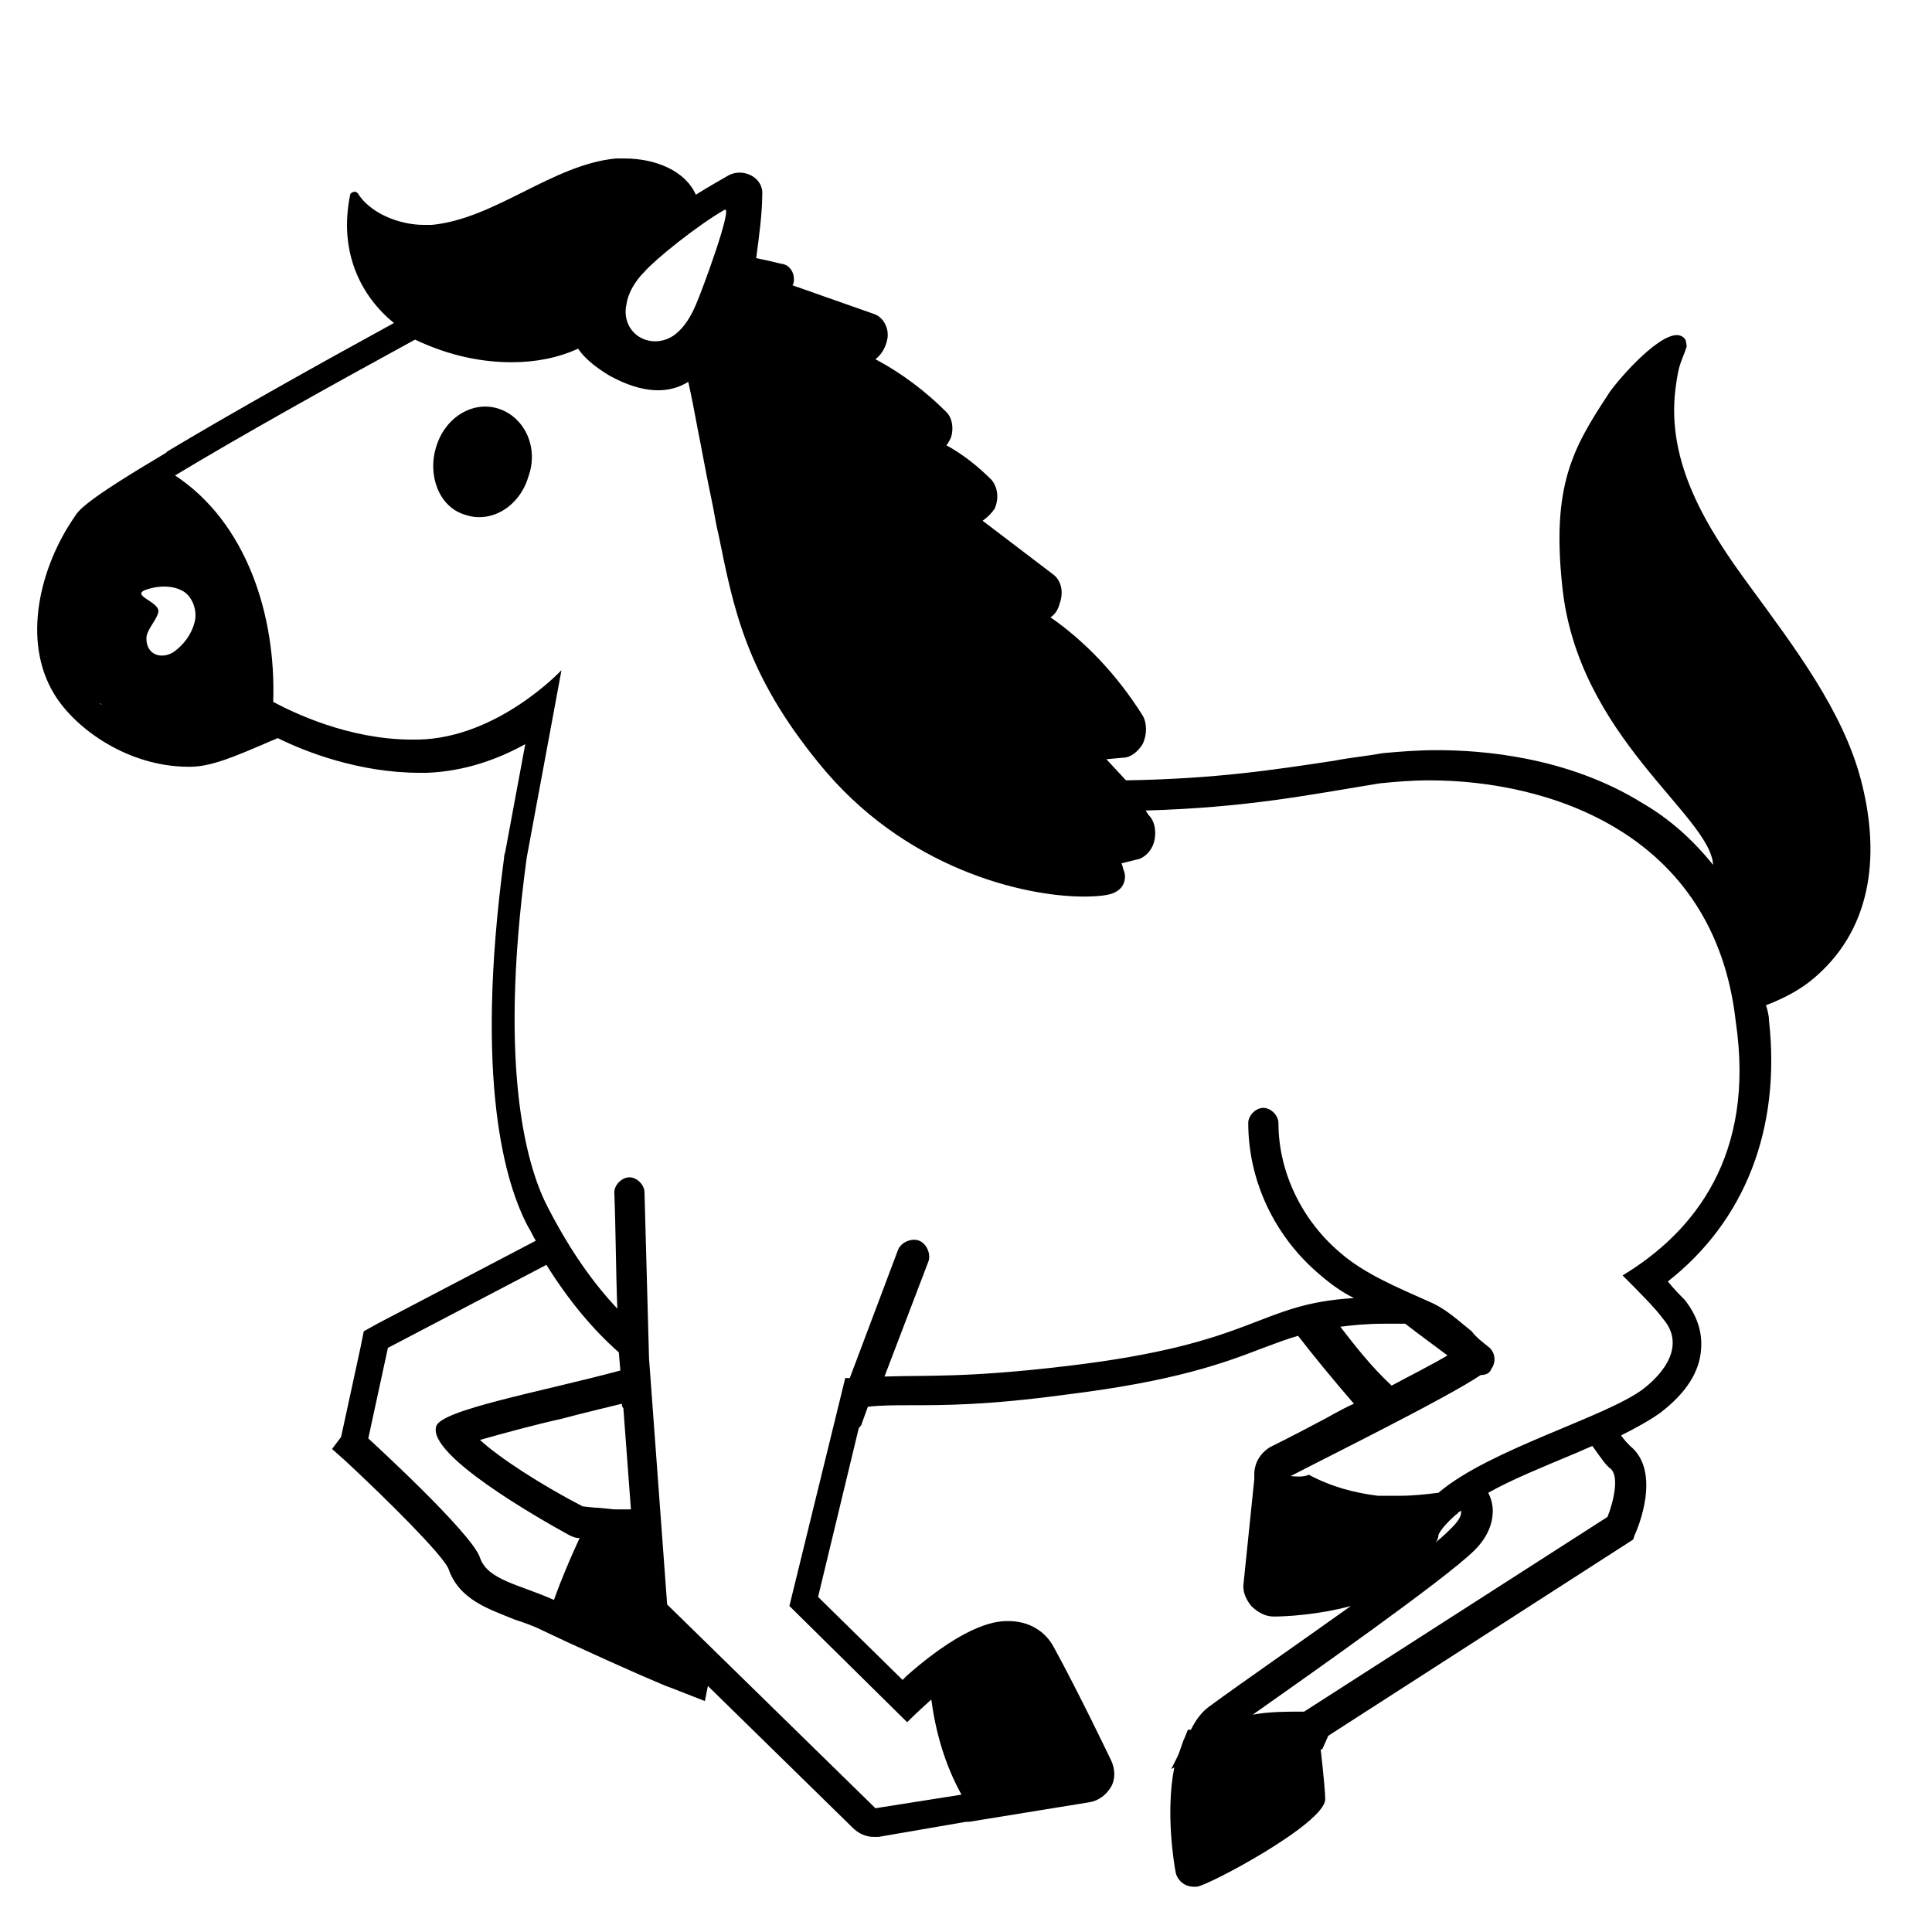
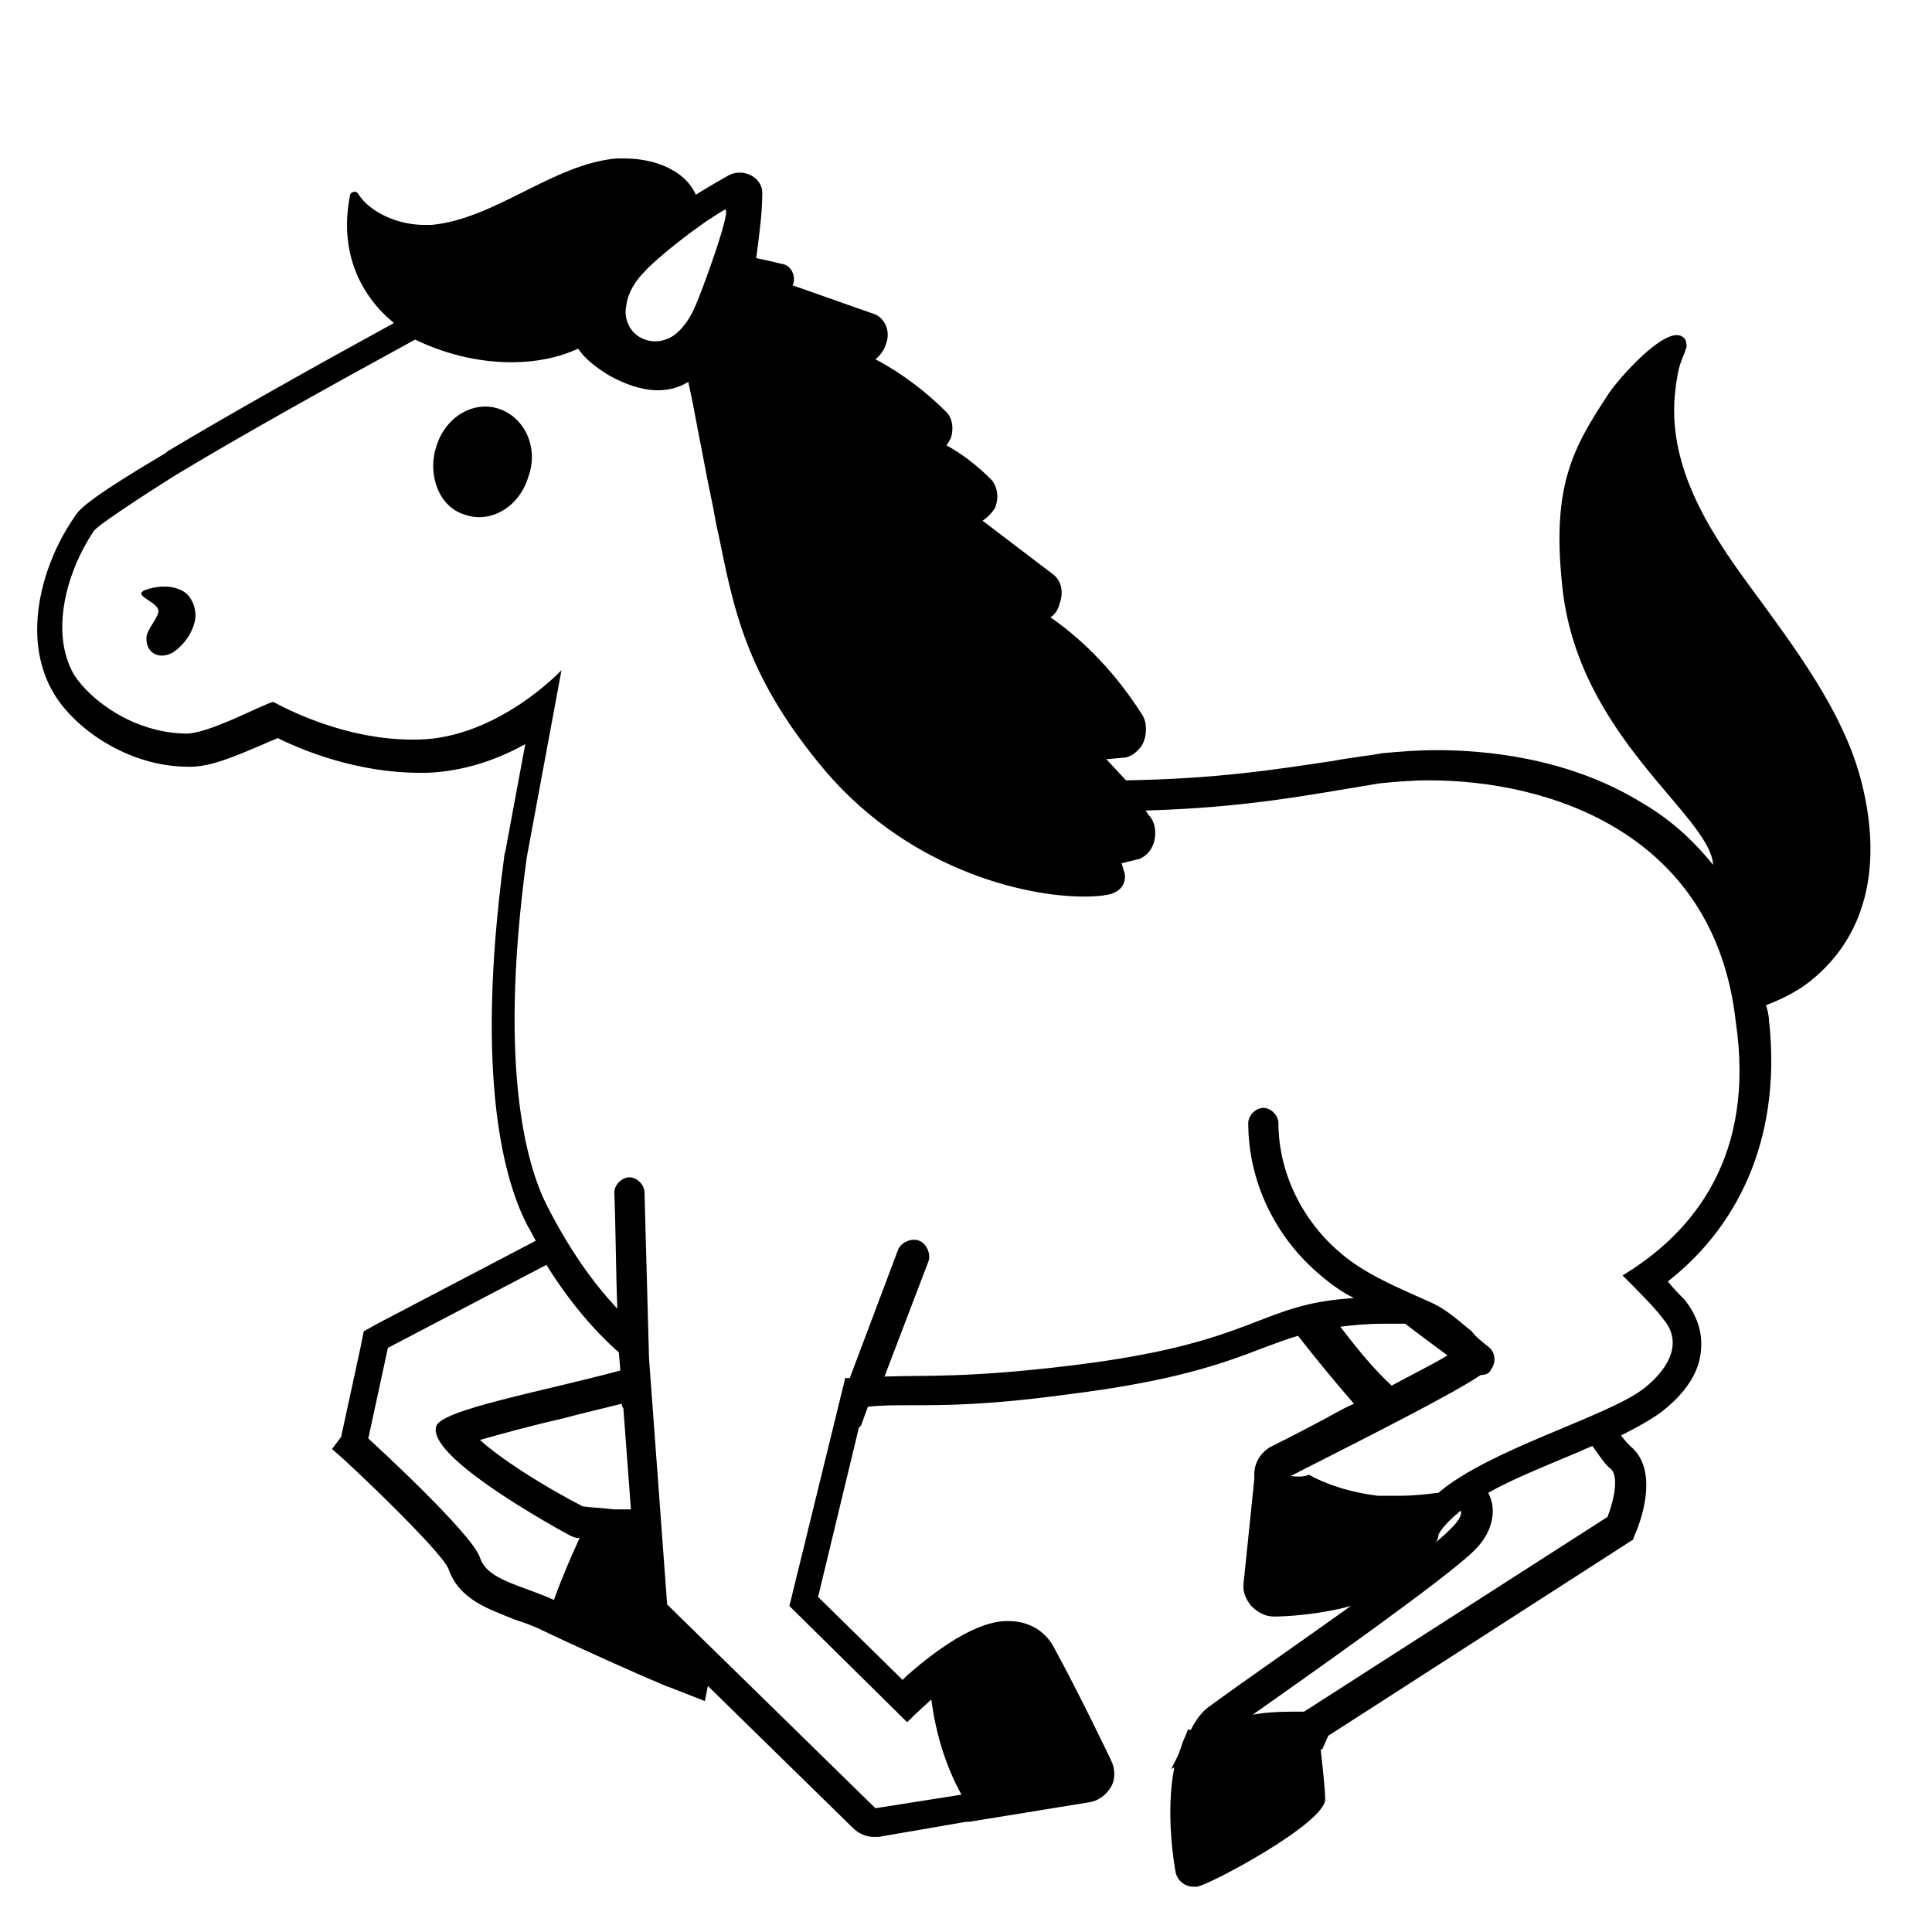
<svg xmlns="http://www.w3.org/2000/svg" width="128" height="128">
-   <g>
-     <path d="M123.3,51.7c-1.2-4.6-4.4-8.8-7.4-12.9c-2.8-3.8-5.5-8.1-4.9-13c0.1-0.8,0.2-1.4,0.4-1.9 c0.2-0.5,0.3-0.8,0.3-0.8c0.1-0.2,0-0.3,0-0.5c-0.1-0.3-0.4-0.4-0.6-0.4c-1.4,0-4.2,3.3-4.6,4c-2.3,3.5-3.7,6-3,12.6 c1,10,9.8,15.2,10,18.5c-1.3-1.6-2.8-3-4.7-4.1c-5-3.1-10.7-3.5-13.6-3.5c-1.3,0-2.5,0.1-3.6,0.2c-1.1,0.2-2.2,0.3-3.2,0.5 c-4,0.6-7.8,1.2-13.8,1.3l-1.3-1.4l1.1-0.1c0.5,0,1-0.4,1.3-0.9c0.3-0.6,0.3-1.4,0-1.9c-1.7-2.7-3.8-4.9-6.1-6.5 c0.3-0.2,0.5-0.5,0.6-0.9c0.3-0.8,0.1-1.6-0.5-2l-4.6-3.5c0.3-0.2,0.6-0.5,0.8-0.8c0.3-0.7,0.2-1.4-0.2-1.9c-0.9-0.9-1.9-1.7-3-2.3 c0.1-0.1,0.2-0.3,0.3-0.5c0.2-0.6,0.1-1.3-0.3-1.7c-1.4-1.4-3-2.6-4.7-3.5c0.4-0.3,0.7-0.8,0.8-1.4c0.1-0.7-0.3-1.4-0.9-1.6 l-5.4-1.9c0.1-0.1,0.1-0.3,0.1-0.4c0-0.5-0.3-0.9-0.7-1c-0.1,0-0.8-0.2-1.8-0.4c0.2-1.5,0.4-3,0.4-4.2c0.1-1.1-1.2-1.8-2.2-1.3 c-0.7,0.4-1.4,0.8-2.2,1.3c-0.7-1.6-2.7-2.4-4.7-2.4c-0.2,0-0.4,0-0.6,0c-2.1,0.2-4.1,1.2-6.1,2.2s-4,2-6.1,2.2c-0.2,0-0.4,0-0.5,0 c-1.7,0-3.6-0.8-4.4-2.1c-0.1-0.1-0.2-0.1-0.2-0.1c-0.1,0-0.3,0.1-0.3,0.2c-0.8,3.9,0.8,6.8,2.9,8.5c-5.3,2.9-11,6.1-15,8.5L11,30 c-5.4,3.2-5.8,3.8-6.1,4.3C2.7,37.5,1.4,42.4,3.6,46c1.4,2.3,4.9,4.8,8.9,4.8h0.1c1.4,0,3-0.7,5.1-1.6c0.2-0.1,0.5-0.2,0.7-0.3 c1.8,0.9,5.4,2.3,9.4,2.3c0.2,0,0.3,0,0.5,0c2.5-0.1,4.7-0.9,6.5-1.9l-1.3,7c0,0.1-0.1,0.3-0.1,0.5c-2,14.9,0.1,21.7,1.6,24.5 c0.2,0.3,0.3,0.6,0.5,0.9L25,87.7l-0.9,0.5l-0.2,1l-1.3,6L22,96l0.9,0.8c2.9,2.7,6.3,6.1,6.8,7.1c0.7,2.1,2.7,2.7,4.4,3.4 c0.6,0.2,1.2,0.4,1.8,0.7l1.7,0.8c3.9,1.8,6.7,3,6.8,3l2.3,0.9l0.2-1l9.6,9.4c0.4,0.4,0.9,0.6,1.4,0.6c0.1,0,0.2,0,0.3,0l5.8-1 c0.1,0,0.1,0,0.2,0l8-1.3c0.6-0.1,1.1-0.5,1.4-1c0.3-0.5,0.3-1.2,0-1.8c-0.1-0.2-2.1-4.4-3.8-7.5c-0.6-1.1-1.7-1.7-3-1.7 c-0.6,0-2.6,0-6.7,3.6c-0.1,0.1-0.2,0.2-0.3,0.3l-5.6-5.5l2.7-11.2c0.1-0.1,0.2-0.2,0.2-0.3l0.4-1.1c0.9-0.1,1.8-0.1,2.8-0.1 c2.3,0,5.1,0,10.3-0.7c7.3-0.9,10.5-2.1,13.1-3.1c0.8-0.3,1.6-0.6,2.3-0.8c1,1.3,2.4,3,3.7,4.5c-0.9,0.4-1.7,0.9-2.3,1.2 c-1.5,0.8-2.7,1.4-3.3,1.7c-0.6,0.4-1,1-1,1.8c0,0.1,0,0.2,0,0.3l-0.7,6.8c-0.1,0.6,0.1,1.1,0.5,1.6c0.4,0.4,0.9,0.7,1.5,0.7 c0.7,0,2.9-0.1,5.1-0.7c-3.5,2.5-7.4,5.2-9.3,6.6c-0.6,0.4-1,1-1.3,1.6h-0.2l-0.2,0.5c-0.2,0.4-0.3,0.9-0.5,1.3l-0.4,0.8l0.2-0.1 c-0.6,3,0,6.5,0.1,7c0.1,0.4,0.5,0.9,1.2,0.9c0.1,0,0.1,0,0.2,0c0.8-0.1,8.5-4.2,8.5-5.8c0-0.4-0.1-1.5-0.3-3.3h0.1L88,115l20.2-13 l0.1-0.3c0.2-0.4,1.8-4.2-0.3-5.9c-0.1-0.1-0.4-0.4-0.6-0.7c1-0.5,1.9-1,2.6-1.5c1.7-1.3,2.6-2.7,2.7-4.2c0.1-1.2-0.3-2.3-1.1-3.3 c-0.3-0.3-0.7-0.7-1.1-1.2c5.1-4,7.5-10.1,6.7-17.3c0-0.3-0.1-0.7-0.2-1c1.3-0.5,2.4-1.1,3.3-1.9C124.2,61.3,124.5,56.3,123.3,51.7 z M41.5,20.2c0.1-0.8,0.6-1.6,1.2-2.2c0.7-0.8,3.4-3,5.3-4.1c0.6-0.3-1.5,5.4-1.9,6.3c-0.3,0.7-0.7,1.4-1.3,1.9 c-0.6,0.5-1.5,0.7-2.3,0.3C41.7,22,41.3,21.1,41.5,20.2z M6.6,46.6c0.1,0,0.1,0.1,0.2,0.1C6.7,46.7,6.6,46.6,6.6,46.6z M12.9,41.2 c-0.2,0.8-0.7,1.5-1.4,2c-0.8,0.5-1.8,0.2-1.8-0.9c0-0.6,0.7-1.2,0.8-1.8c0-0.7-2.1-1.1-0.6-1.5c0.7-0.2,1.5-0.2,2.1,0.1 C12.7,39.4,13.1,40.4,12.9,41.2z M36.7,106c-2.2-1-4.4-1.3-4.9-2.8c-0.5-1.6-7.4-7.9-7.4-7.9l1.3-6l10.5-5.5 c1.5,2.4,3.1,4.3,4.8,5.8l0.1,1.2c-5.2,1.4-11.9,2.6-12.2,3.7c-0.6,1.9,6.8,6.1,8.8,7.2c0.2,0.1,0.4,0.2,0.7,0.2 C37.8,103.2,37.2,104.6,36.7,106z M40.7,100l-1-0.1c-0.3,0-1.1-0.1-1.1-0.1c-2.7-1.4-5.5-3.2-6.8-4.4c1.4-0.4,3.6-1,5.4-1.4 c1.5-0.4,2.8-0.7,4-1c0,0.1,0,0.2,0.1,0.3l0.5,6.7C41.4,100,41,100,40.7,100z M88.8,87.9c0.8-0.1,1.7-0.2,2.9-0.2 c0.4,0,0.9,0,1.4,0c0.9,0.7,2,1.5,2.8,2.1c-1,0.6-2.4,1.3-3.7,2C90.9,90.6,89.8,89.2,88.8,87.9z M106.5,100.5l-20.1,12.9 c-1.2,0-2.3,0-3.4,0.2c3.4-2.4,12.8-9,14.7-10.9c0.8-0.8,1.2-1.7,1.2-2.6c0-0.4-0.1-0.8-0.3-1.2c1.6-0.9,3.6-1.7,5.5-2.5 c0.5-0.2,0.9-0.4,1.4-0.6c0.5,0.7,0.9,1.3,1.2,1.5C107.3,97.8,106.9,99.5,106.5,100.5z M95.1,102.2c0.1-0.1,0.2-0.3,0.2-0.5 c0,0,0.1-0.4,1.1-1.3c0.1-0.1,0.2-0.1,0.2-0.2c0.1,0,0.1-0.1,0.2-0.1v0.1c0,0.1,0,0.4-0.6,1C96,101.4,95.6,101.8,95.1,102.2z M107.5,84.5c1.1,1.1,2.2,2.2,2.7,2.9c1.2,1.4,0.6,3.1-1.3,4.6c-2.5,1.9-10.2,4-13.6,6.9c-0.8,0.1-1.7,0.2-2.6,0.2 c-0.4,0-0.9,0-1.3,0h-0.1c-1.6-0.2-3.1-0.6-4.6-1.4c-0.3,0.2-1.1,0.1-1.1,0.1h-0.1c1.9-1,10.4-5.2,12.6-6.7c0.3,0,0.6-0.1,0.7-0.4 c0.3-0.4,0.3-1-0.1-1.4c-0.5-0.4-0.9-0.7-1.2-1.1c-1-0.8-1.7-1.5-2.9-2c-2-0.9-4.2-1.8-5.8-3.2c-2.5-2.1-4.1-5.3-4.1-8.6 c0-0.5-0.5-1-1-1s-1,0.5-1,1c0,3.9,1.8,7.6,4.8,10.1c0.7,0.6,1.4,1.1,2.2,1.5c-6.5,0.4-6.3,3-19,4.5c-6.7,0.8-9.3,0.6-12.1,0.7 l2.9-7.6c0.2-0.5-0.1-1.2-0.6-1.4s-1.2,0.1-1.4,0.6l-3.2,8.5c-0.1,0-0.2,0-0.3,0l-3.7,15.1l7.8,7.7c0,0,0.7-0.7,1.6-1.5 c0.3,2.2,0.9,4.3,2,6.3l-5.7,0.9l-13.8-13.5L43,90c-0.1-3.7-0.2-7.4-0.3-11c0-0.5-0.5-1-1-1s-1,0.5-1,1c0.1,2.6,0.1,5.2,0.2,7.7 c-1.6-1.7-3.1-3.8-4.6-6.7c-1.2-2.3-3.4-8.6-1.4-23.2l2.3-12.4c0,0-4.2,4.5-9.5,4.6c-0.2,0-0.3,0-0.4,0c-4.2,0-7.9-1.8-9.2-2.5 c0.2-5.8-1.8-11.9-6.5-15c4.3-2.6,10.4-6,15.9-9c2.3,1.1,4.5,1.5,6.4,1.5c1.6,0,3.1-0.3,4.4-0.9c0.4,0.6,1.1,1.2,2.1,1.8 c2.2,1.2,3.9,1.2,5.2,0.4c0.2,0.9,0.4,1.9,0.6,3c0.3,1.5,0.6,3.2,0.9,4.6c0.2,0.9,0.3,1.7,0.5,2.5c1,4.9,1.8,9.2,6.6,15.1 c5.7,7.1,13.7,8.9,17.6,8.9c1,0,1.8-0.1,2.1-0.3c0.6-0.3,0.7-0.9,0.6-1.3c-0.1-0.2-0.1-0.4-0.2-0.6c0.4-0.1,0.8-0.2,1.2-0.3 c0.5-0.2,0.9-0.7,1-1.3c0.1-0.6,0-1.2-0.4-1.6l-0.2-0.3c6.7-0.2,10.6-1,15.5-1.8c1-0.1,2.1-0.2,3.3-0.2c7.8,0,18.9,3.4,20.3,16 C116.3,76.5,112.3,81.6,107.5,84.5z" />
-     <path d="M33.1,27.1c-1.7-0.6-3.6,0.5-4.2,2.5c-0.6,1.9,0.2,4,1.9,4.5c1.7,0.6,3.6-0.5,4.2-2.5 C35.7,29.7,34.8,27.7,33.1,27.1z" />
-   </g>
+   <path d="M123.3,51.7c-1.2-4.6-4.4-8.8-7.4-12.9c-2.8-3.8-5.5-8.1-4.9-13c0.1-0.8,0.2-1.4,0.4-1.9c0.2-0.5,0.3-0.8,0.3-0.8 c0.1-0.2,0-0.3,0-0.5c-0.1-0.3-0.4-0.4-0.6-0.4c-1.4,0-4.2,3.3-4.6,4c-2.3,3.5-3.7,6-3,12.6c1,10,9.8,15.2,10,18.5 c-1.3-1.6-2.8-3-4.7-4.1c-5-3.1-10.7-3.5-13.6-3.5c-1.3,0-2.5,0.1-3.6,0.2c-1.1,0.2-2.2,0.3-3.2,0.5c-4,0.6-7.8,1.2-13.8,1.3 l-1.3-1.4l1.1-0.1c0.5,0,1-0.4,1.3-0.9c0.3-0.6,0.3-1.4,0-1.9c-1.7-2.7-3.8-4.9-6.1-6.5c0.3-0.2,0.5-0.5,0.6-0.9 c0.3-0.8,0.1-1.6-0.5-2l-4.6-3.5c0.3-0.2,0.6-0.5,0.8-0.8c0.3-0.7,0.2-1.4-0.2-1.9c-0.9-0.9-1.9-1.7-3-2.3c0.1-0.1,0.2-0.3,0.3-0.5 c0.2-0.6,0.1-1.3-0.3-1.7c-1.4-1.4-3-2.6-4.7-3.5c0.4-0.3,0.7-0.8,0.8-1.4c0.1-0.7-0.3-1.4-0.9-1.6l-5.4-1.9 c0.1-0.1,0.1-0.3,0.1-0.4c0-0.5-0.3-0.9-0.7-1c-0.1,0-0.8-0.2-1.8-0.4c0.2-1.5,0.4-3,0.4-4.2c0.1-1.1-1.2-1.8-2.2-1.3 c-0.7,0.4-1.4,0.8-2.2,1.3c-0.7-1.6-2.7-2.4-4.7-2.4c-0.2,0-0.4,0-0.6,0c-2.1,0.2-4.1,1.2-6.1,2.2s-4,2-6.1,2.2c-0.2,0-0.4,0-0.5,0 c-1.7,0-3.6-0.8-4.4-2.1c-0.1-0.1-0.2-0.1-0.2-0.1c-0.1,0-0.3,0.1-0.3,0.2c-0.8,3.9,0.8,6.8,2.9,8.5c-5.3,2.9-11,6.1-15,8.5L11,30 c-5.4,3.2-5.8,3.8-6.1,4.3C2.7,37.5,1.4,42.4,3.6,46c1.4,2.3,4.9,4.8,8.9,4.8h0.1c1.4,0,3-0.7,5.1-1.6c0.2-0.1,0.5-0.2,0.7-0.3 c1.8,0.9,5.4,2.3,9.4,2.3c0.2,0,0.3,0,0.5,0c2.5-0.1,4.7-0.9,6.5-1.9l-1.3,7c0,0.1-0.1,0.3-0.1,0.5c-2,14.9,0.1,21.7,1.6,24.5 c0.2,0.3,0.3,0.6,0.5,0.9L25,87.7l-0.9,0.5l-0.2,1l-1.3,6L22,96l0.9,0.8c2.9,2.7,6.3,6.1,6.8,7.1c0.7,2.1,2.7,2.7,4.4,3.4 c0.6,0.2,1.2,0.4,1.8,0.7l1.7,0.8c3.9,1.8,6.7,3,6.8,3l2.3,0.9l0.2-1l9.6,9.4c0.4,0.4,0.9,0.6,1.4,0.6c0.1,0,0.2,0,0.3,0l5.8-1 c0.1,0,0.1,0,0.2,0l8-1.3c0.6-0.1,1.1-0.5,1.4-1s0.3-1.2,0-1.8c-0.1-0.2-2.1-4.4-3.8-7.5c-0.6-1.1-1.7-1.7-3-1.7 c-0.6,0-2.6,0-6.7,3.6c-0.1,0.1-0.2,0.2-0.3,0.3l-5.6-5.5l2.7-11.2c0.1-0.1,0.2-0.2,0.2-0.3l0.4-1.1c0.9-0.1,1.8-0.1,2.8-0.1 c2.3,0,5.1,0,10.3-0.7c7.3-0.9,10.5-2.1,13.1-3.1c0.8-0.3,1.6-0.6,2.3-0.8c1,1.3,2.4,3,3.7,4.5c-0.9,0.4-1.7,0.9-2.3,1.2 c-1.5,0.8-2.7,1.4-3.3,1.7c-0.6,0.4-1,1-1,1.8c0,0.1,0,0.2,0,0.3l-0.7,6.8c-0.1,0.6,0.1,1.1,0.5,1.6c0.4,0.4,0.9,0.7,1.5,0.7 c0.7,0,2.9-0.1,5.1-0.7c-3.5,2.5-7.4,5.2-9.3,6.6c-0.6,0.4-1,1-1.3,1.6h-0.2l-0.2,0.5c-0.2,0.4-0.3,0.9-0.5,1.3l-0.4,0.8l0.2-0.1 c-0.6,3,0,6.5,0.1,7c0.1,0.4,0.5,0.9,1.2,0.9c0.1,0,0.1,0,0.2,0c0.8-0.1,8.5-4.2,8.5-5.8c0-0.4-0.1-1.5-0.3-3.3h0.1L88,115l20.2-13 l0.1-0.3c0.2-0.4,1.8-4.2-0.3-5.9c-0.1-0.1-0.4-0.4-0.6-0.7c1-0.5,1.9-1,2.6-1.5c1.7-1.3,2.6-2.7,2.7-4.2c0.1-1.2-0.3-2.3-1.1-3.3 c-0.3-0.3-0.7-0.7-1.1-1.2c5.1-4,7.5-10.1,6.7-17.3c0-0.3-0.1-0.7-0.2-1c1.3-0.5,2.4-1.1,3.3-1.9C124.2,61.3,124.5,56.3,123.3,51.7z M41.5,20.2c0.1-0.8,0.6-1.6,1.2-2.2c0.7-0.8,3.4-3,5.3-4.1c0.6-0.3-1.5,5.4-1.9,6.3c-0.3,0.7-0.7,1.4-1.3,1.9s-1.5,0.7-2.3,0.3 C41.7,22,41.3,21.1,41.5,20.2z M12.9,41.2c-0.2,0.8-0.7,1.5-1.4,2c-0.8,0.5-1.8,0.2-1.8-0.9c0-0.6,0.7-1.2,0.8-1.8 c0-0.7-2.1-1.1-0.6-1.5c0.7-0.2,1.5-0.2,2.1,0.1C12.7,39.4,13.1,40.4,12.9,41.2z M36.7,106c-2.2-1-4.4-1.3-4.9-2.8 c-0.5-1.6-7.4-7.9-7.4-7.9l1.3-6l10.5-5.5c1.5,2.4,3.1,4.3,4.8,5.8l0.1,1.2c-5.2,1.4-11.9,2.6-12.2,3.7c-0.6,1.9,6.8,6.1,8.8,7.2 c0.2,0.1,0.4,0.2,0.7,0.2C37.8,103.2,37.2,104.6,36.7,106z M40.7,100l-1-0.1c-0.3,0-1.1-0.1-1.1-0.1c-2.7-1.4-5.5-3.2-6.8-4.4 c1.4-0.4,3.6-1,5.4-1.4c1.5-0.4,2.8-0.7,4-1c0,0.1,0,0.2,0.1,0.3l0.5,6.7C41.4,100,41,100,40.7,100z M88.8,87.9 c0.8-0.1,1.7-0.2,2.9-0.2c0.4,0,0.9,0,1.4,0c0.9,0.7,2,1.5,2.8,2.1c-1,0.6-2.4,1.3-3.7,2C90.9,90.6,89.8,89.2,88.8,87.9z M106.5,100.5l-20.1,12.9c-1.2,0-2.3,0-3.4,0.2c3.4-2.4,12.8-9,14.7-10.9c0.8-0.8,1.2-1.7,1.2-2.6c0-0.4-0.1-0.8-0.3-1.2 c1.6-0.9,3.6-1.7,5.5-2.5c0.5-0.2,0.9-0.4,1.4-0.6c0.5,0.7,0.9,1.3,1.2,1.5C107.3,97.8,106.9,99.5,106.5,100.5z M95.1,102.2 c0.1-0.1,0.2-0.3,0.2-0.5c0,0,0.1-0.4,1.1-1.3c0.1-0.1,0.2-0.1,0.2-0.2c0.1,0,0.1-0.1,0.2-0.1v0.1c0,0.1,0,0.4-0.6,1 C96,101.4,95.6,101.8,95.1,102.2z M33.1,27.1c-1.7-0.6-3.6,0.5-4.2,2.5c-0.6,1.9,0.2,4,1.9,4.5c1.7,0.6,3.6-0.5,4.2-2.5 C35.7,29.7,34.8,27.7,33.1,27.1z M107.5,84.5c1.1,1.1,2.2,2.2,2.7,2.9c1.2,1.4,0.6,3.1-1.3,4.6c-2.5,1.9-10.2,4-13.6,6.9 c-0.8,0.1-1.7,0.2-2.6,0.2c-0.4,0-0.9,0-1.3,0h-0.1c-1.6-0.2-3.1-0.6-4.6-1.4c-0.3,0.2-1.1,0.1-1.1,0.1h-0.1 c1.9-1,10.4-5.2,12.6-6.7c0.3,0,0.6-0.1,0.7-0.4c0.3-0.4,0.3-1-0.1-1.4c-0.5-0.4-0.9-0.7-1.2-1.1c-1-0.8-1.7-1.5-2.9-2 c-2-0.9-4.2-1.8-5.8-3.2c-2.5-2.1-4.1-5.3-4.1-8.6c0-0.5-0.5-1-1-1s-1,0.5-1,1c0,3.9,1.8,7.6,4.8,10.1c0.7,0.6,1.4,1.1,2.2,1.5 c-6.5,0.4-6.3,3-19,4.5c-6.7,0.8-9.3,0.6-12.1,0.7l2.9-7.6c0.2-0.5-0.1-1.2-0.6-1.4s-1.2,0.1-1.4,0.6l-3.2,8.5c-0.1,0-0.2,0-0.3,0 l-3.7,15.1l7.8,7.7c0,0,0.7-0.7,1.6-1.5c0.3,2.2,0.9,4.3,2,6.3l-5.7,0.9l-13.8-13.5L43,90c-0.1-3.7-0.2-7.4-0.3-11c0-0.5-0.5-1-1-1 s-1,0.5-1,1c0.1,2.6,0.1,5.2,0.2,7.7c-1.6-1.7-3.1-3.8-4.6-6.7c-1.2-2.3-3.4-8.6-1.4-23.2l2.3-12.4c0,0-4.2,4.5-9.5,4.6 c-0.2,0-0.3,0-0.4,0c-4.2,0-7.9-1.8-9.2-2.5l0,0c-0.8,0.2-4.4,2.2-5.9,2.1c-3.4-0.1-6.2-2.2-7.3-3.9c-1.6-2.8-0.5-6.8,1.3-9.5 c0.3-0.5,5.4-3.7,5.4-3.7c4.3-2.6,10.4-6,15.9-9c2.3,1.1,4.5,1.5,6.4,1.5c1.6,0,3.1-0.3,4.4-0.9c0.4,0.6,1.1,1.2,2.1,1.8 c2.2,1.2,3.9,1.2,5.2,0.4c0.2,0.9,0.4,1.9,0.6,3c0.3,1.5,0.6,3.2,0.9,4.6c0.2,0.9,0.3,1.7,0.5,2.5c1,4.9,1.8,9.2,6.6,15.1 c5.7,7.1,13.7,8.9,17.6,8.9c1,0,1.8-0.1,2.1-0.3c0.6-0.3,0.7-0.9,0.6-1.3c-0.1-0.2-0.1-0.4-0.2-0.6c0.4-0.1,0.8-0.2,1.2-0.3 c0.5-0.2,0.9-0.7,1-1.3c0.1-0.6,0-1.2-0.4-1.6l-0.2-0.3c6.7-0.2,10.6-1,15.5-1.8c1-0.1,2.1-0.2,3.3-0.2c7.8,0,18.9,3.4,20.3,16 C116.3,76.5,112.3,81.6,107.5,84.5z" />
</svg>
